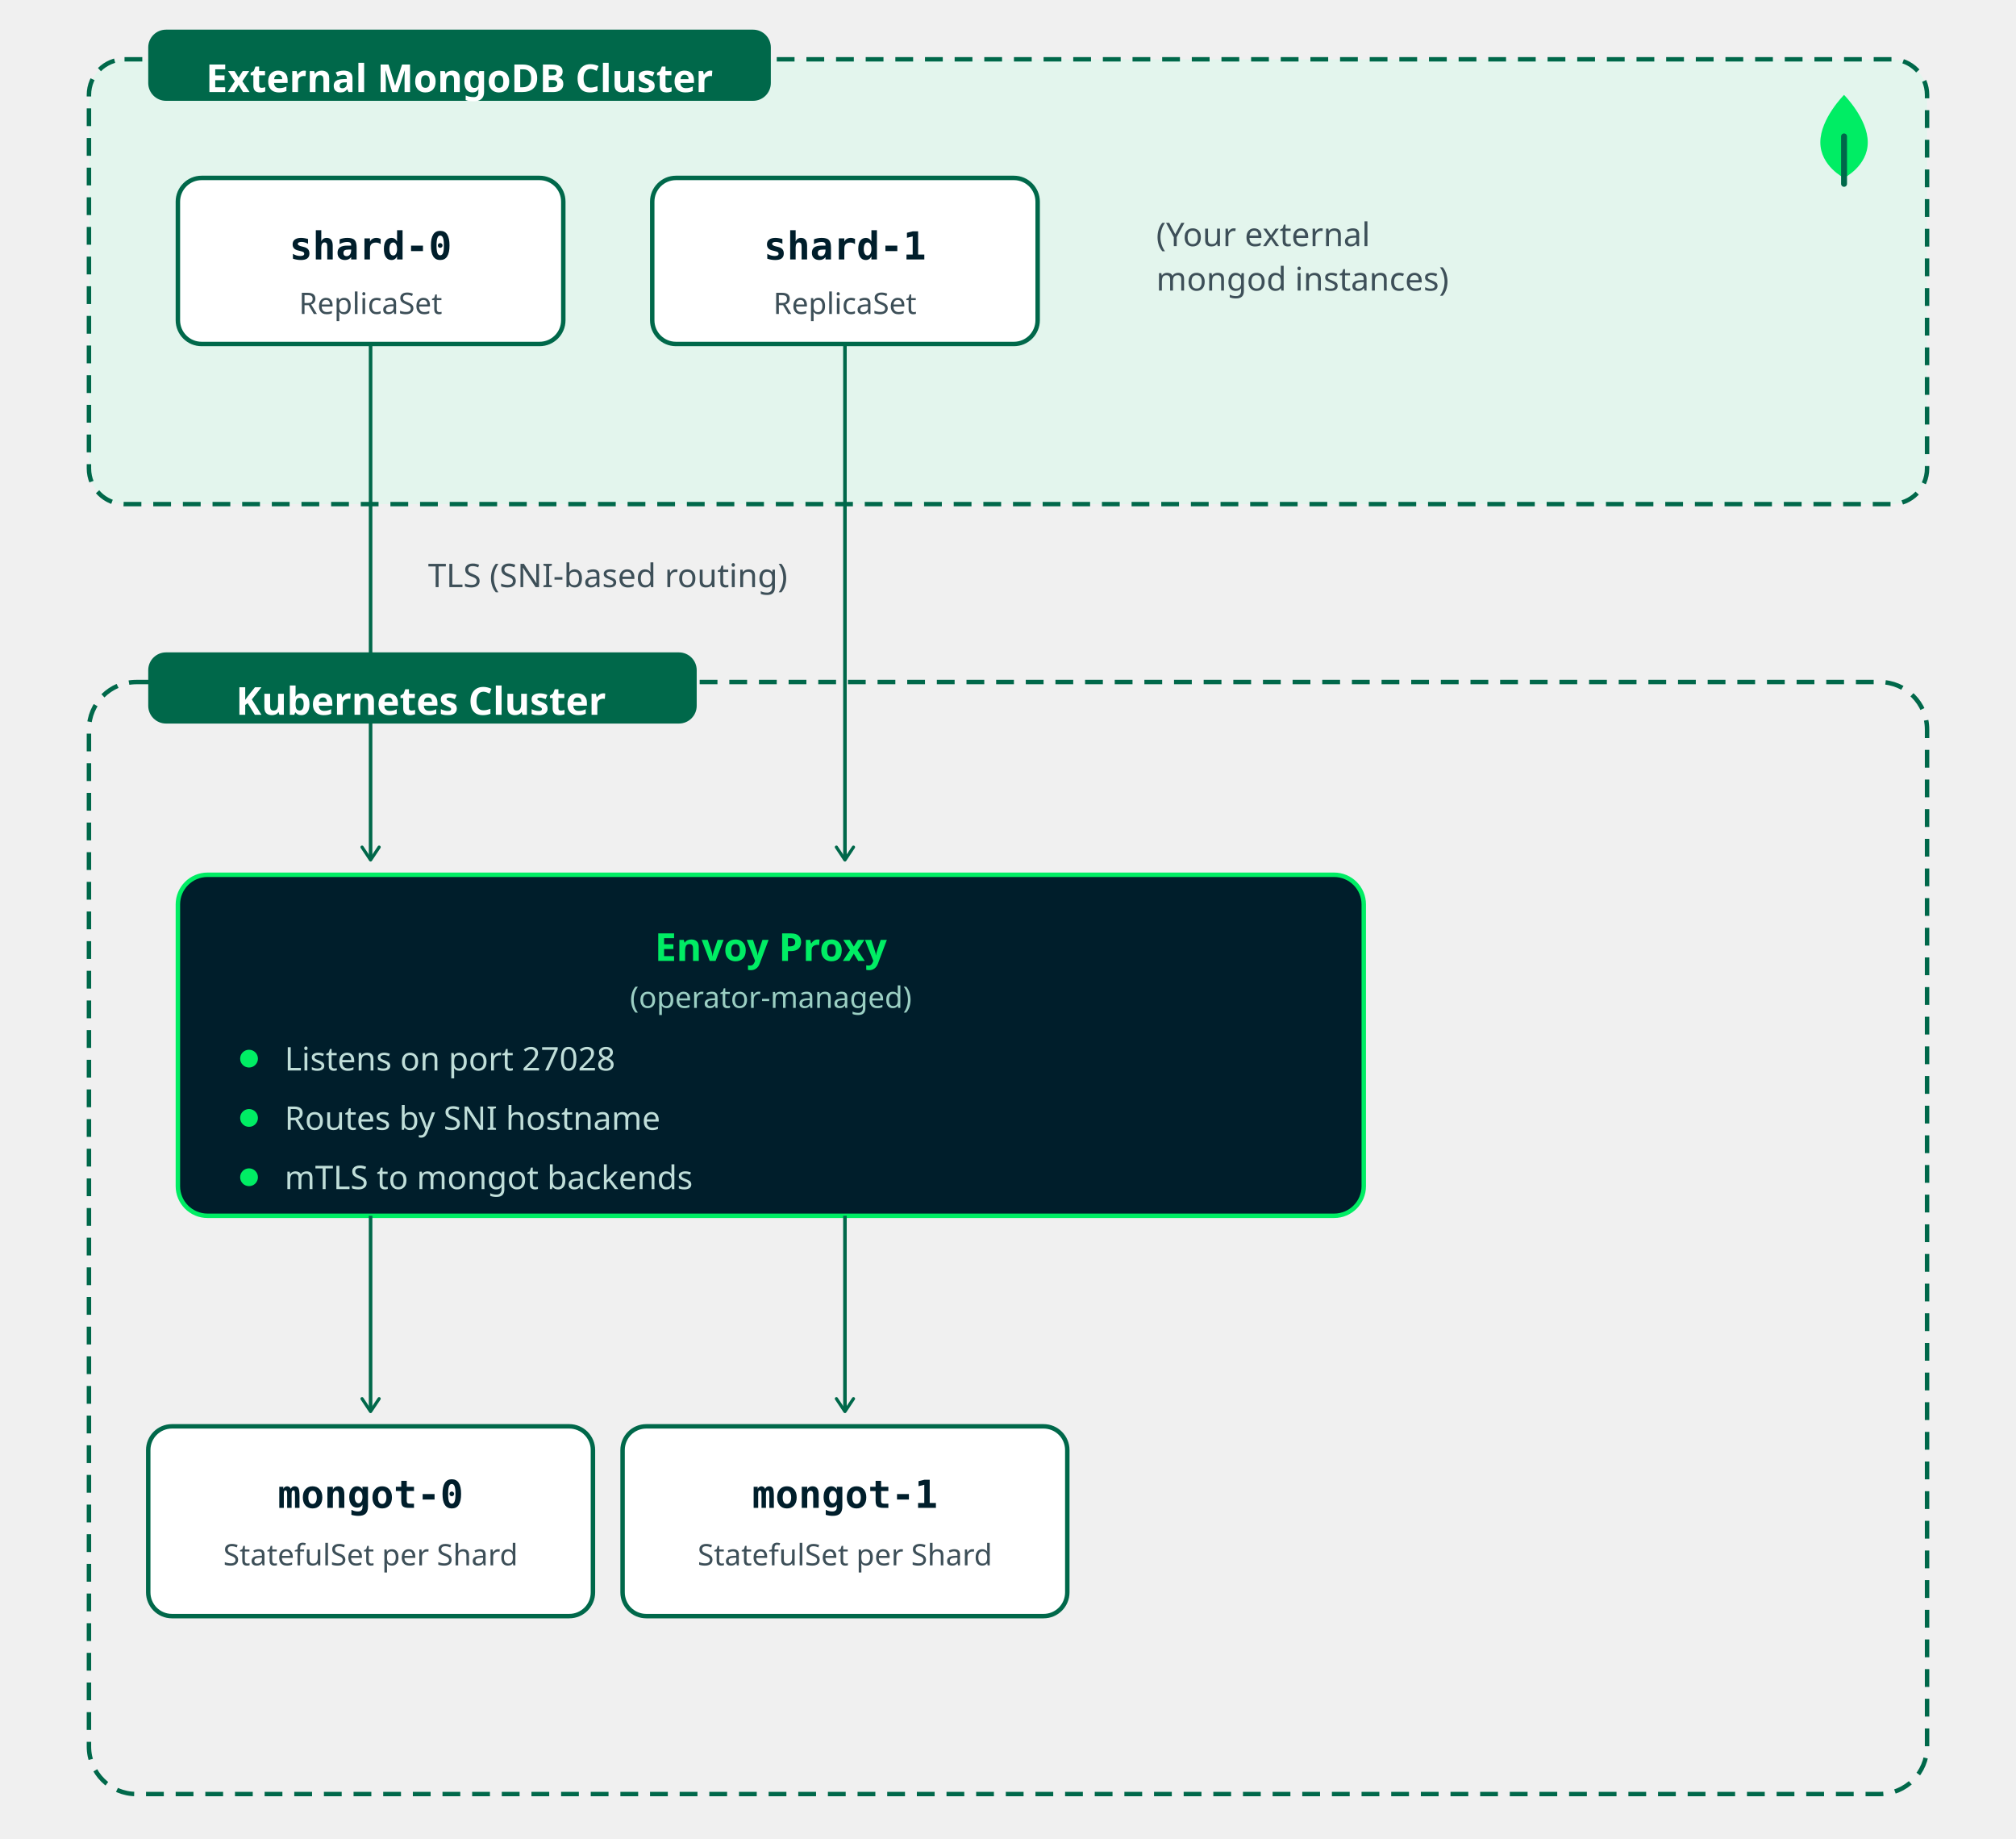
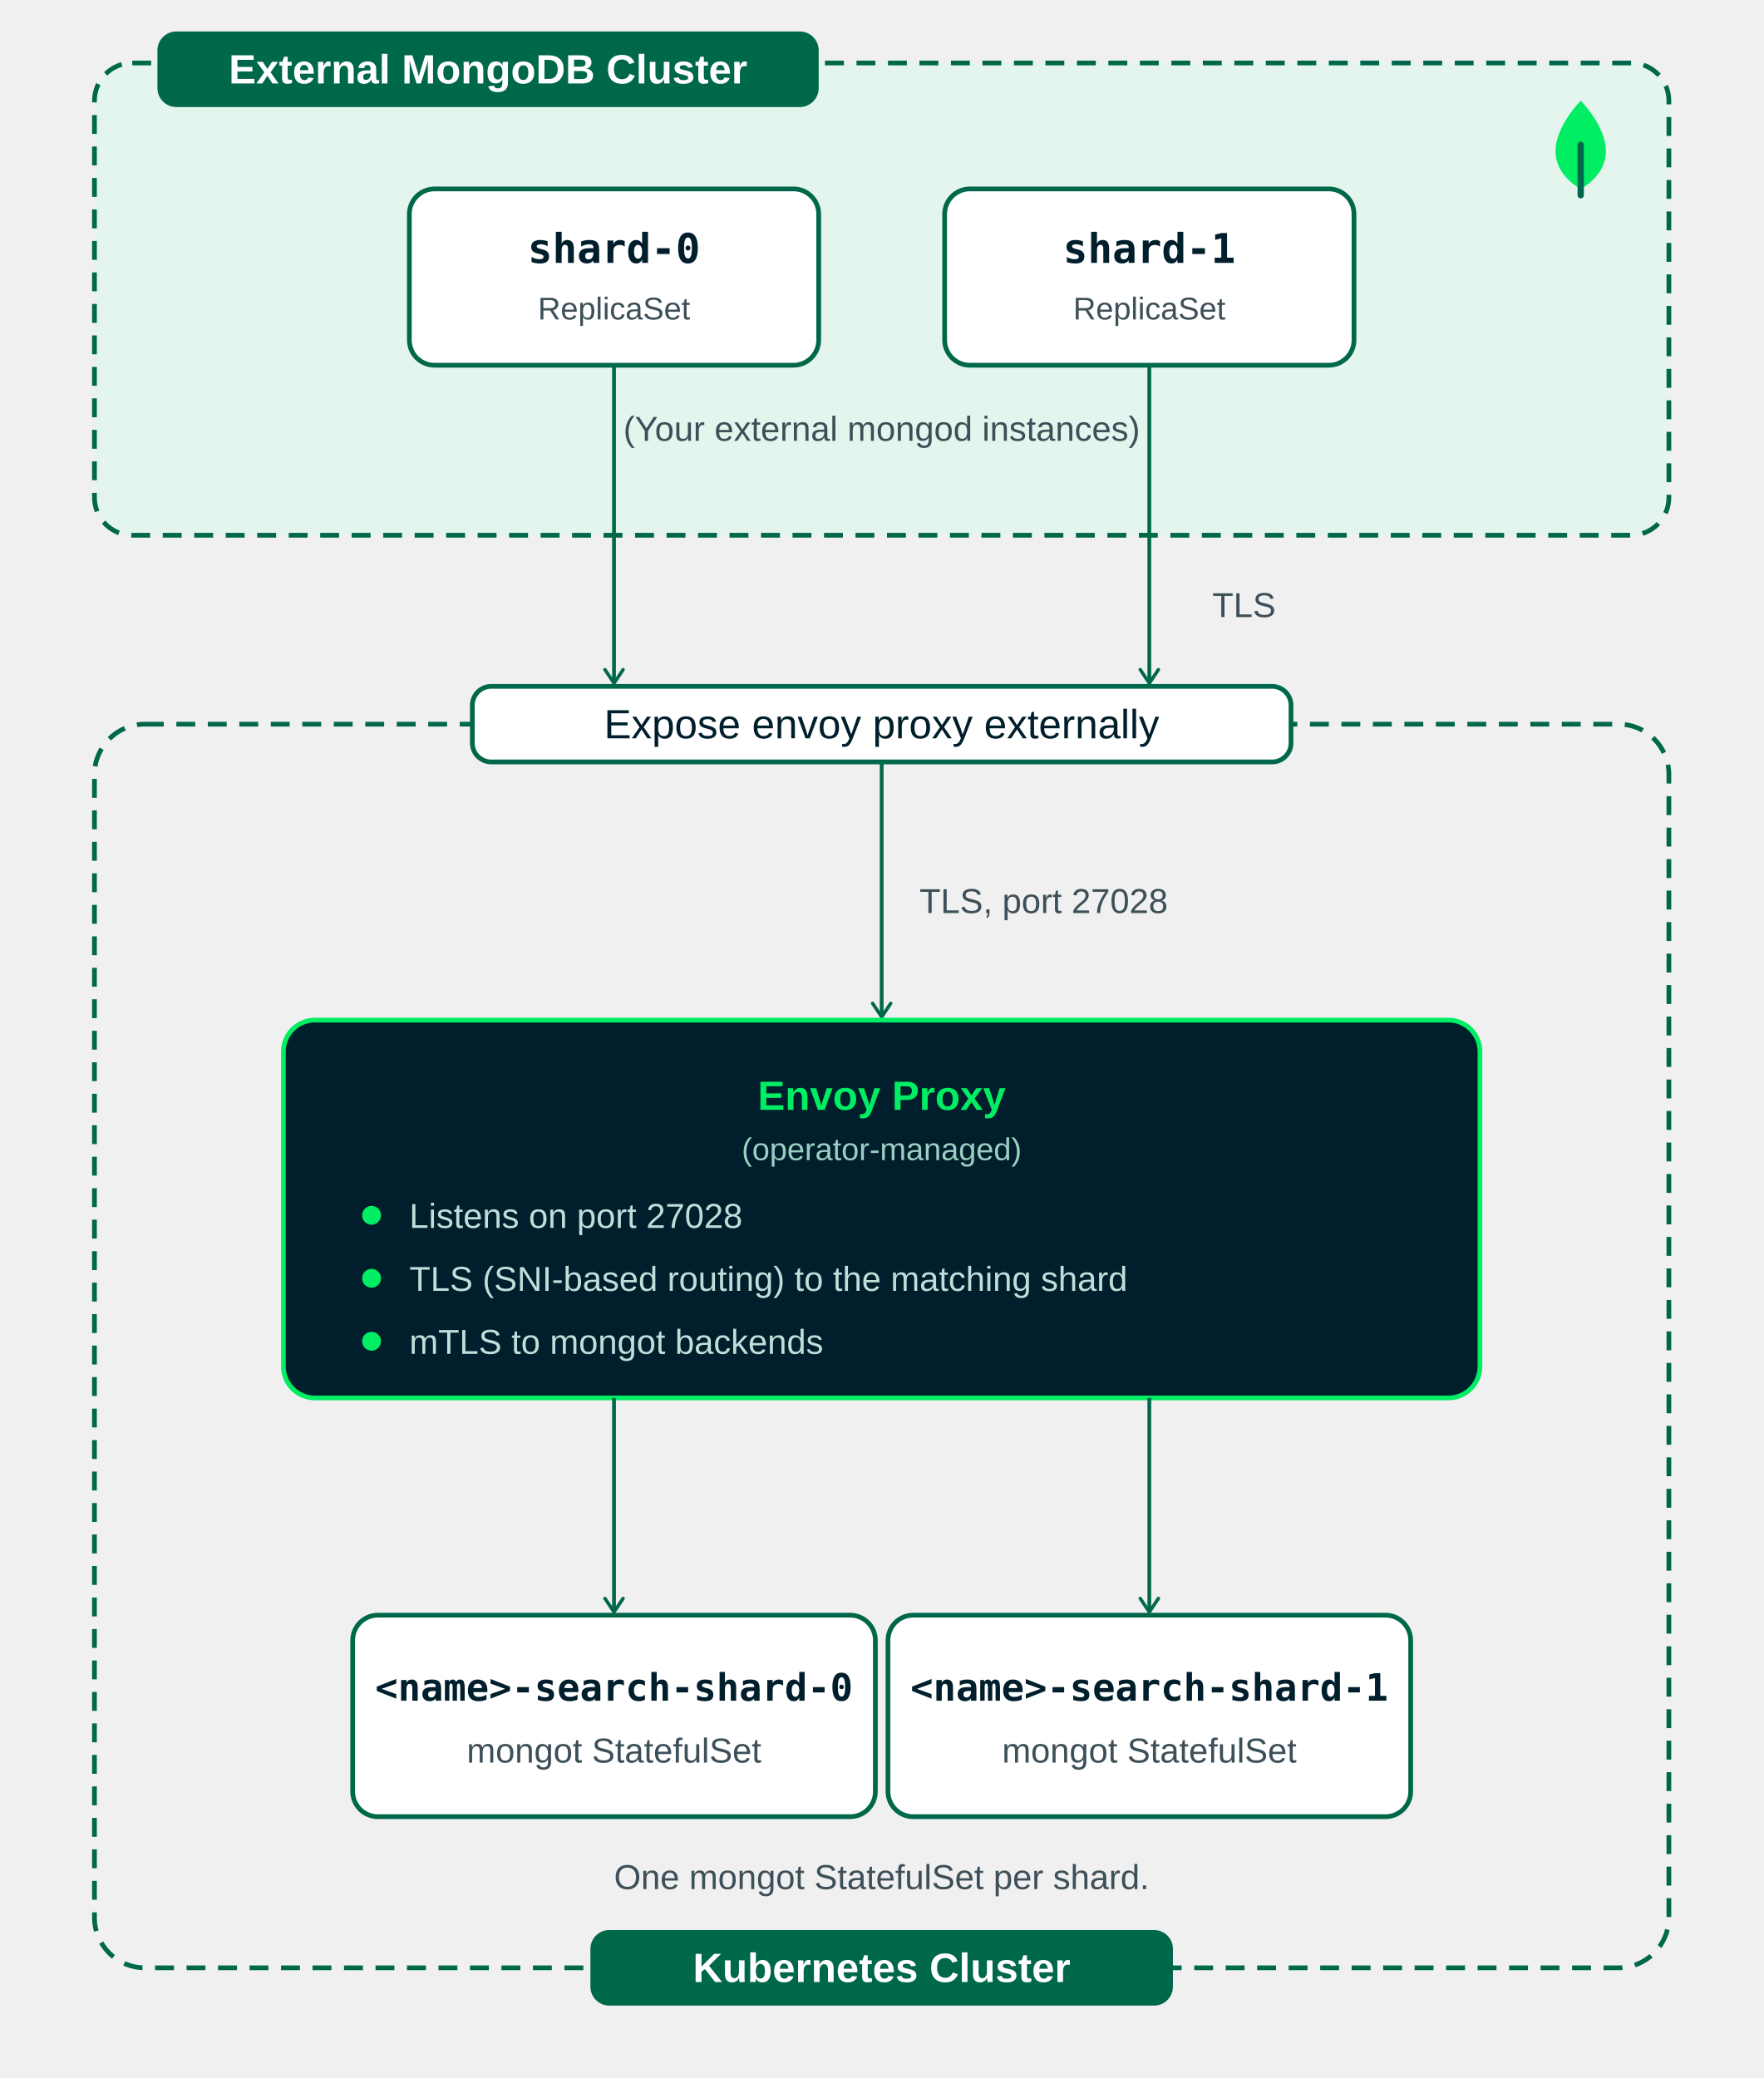
- <svg xmlns="http://www.w3.org/2000/svg" width="100%" viewBox="0 0 680 620">
+ <svg xmlns="http://www.w3.org/2000/svg" width="560px" height="660px" viewBox="0 0 560 660">
  <defs>
    <marker id="arrow" viewBox="0 0 10 10" refX="8" refY="5" markerWidth="6" markerHeight="6" orient="auto-start-reverse">
      <path d="M2 1L8 5L2 9" fill="none" stroke="context-stroke" stroke-width="1.5" stroke-linecap="round" stroke-linejoin="round" />
    </marker>
  </defs>
-   <rect x="30" y="20" width="620" height="150" rx="12" fill="#E3F5ED" stroke="#00684A" stroke-width="1.5" stroke-dasharray="6 4" style="fill:rgb(227, 245, 237);stroke:rgb(0, 104, 74);color:rgb(0, 0, 0);stroke-width:1.5px;stroke-dasharray:6px, 4px;stroke-linecap:butt;stroke-linejoin:miter;opacity:1;font-family:&quot;Anthropic Sans&quot;, -apple-system, &quot;system-ui&quot;, &quot;Segoe UI&quot;, sans-serif;font-size:16px;font-weight:400;text-anchor:start;dominant-baseline:auto" />
-   <rect x="50" y="10" width="210" height="24" rx="6" fill="#00684A" style="fill:rgb(0, 104, 74);stroke:none;color:rgb(0, 0, 0);stroke-width:1px;stroke-linecap:butt;stroke-linejoin:miter;opacity:1;font-family:&quot;Anthropic Sans&quot;, -apple-system, &quot;system-ui&quot;, &quot;Segoe UI&quot;, sans-serif;font-size:16px;font-weight:400;text-anchor:start;dominant-baseline:auto" />
-   <text x="155" y="26" text-anchor="middle" dominant-baseline="central" font-family="sans-serif" font-size="13" font-weight="600" fill="#ffffff" style="fill:rgb(255, 255, 255);stroke:none;color:rgb(0, 0, 0);stroke-width:1px;stroke-linecap:butt;stroke-linejoin:miter;opacity:1;font-family:sans-serif;font-size:13px;font-weight:600;text-anchor:middle;dominant-baseline:central">External MongoDB Cluster</text>
-   <rect x="60" y="60" width="130" height="56" rx="8" fill="#ffffff" stroke="#00684A" stroke-width="1.5" style="fill:rgb(255, 255, 255);stroke:rgb(0, 104, 74);color:rgb(0, 0, 0);stroke-width:1.5px;stroke-linecap:butt;stroke-linejoin:miter;opacity:1;font-family:&quot;Anthropic Sans&quot;, -apple-system, &quot;system-ui&quot;, &quot;Segoe UI&quot;, sans-serif;font-size:16px;font-weight:400;text-anchor:start;dominant-baseline:auto" />
-   <text x="125" y="83" text-anchor="middle" dominant-baseline="central" font-family="monospace" font-size="13" font-weight="700" fill="#001E2B" style="fill:rgb(0, 30, 43);stroke:none;color:rgb(0, 0, 0);stroke-width:1px;stroke-linecap:butt;stroke-linejoin:miter;opacity:1;font-family:monospace;font-size:13px;font-weight:700;text-anchor:middle;dominant-baseline:central">shard-0</text>
-   <text x="125" y="102" text-anchor="middle" dominant-baseline="central" font-family="sans-serif" font-size="10" fill="#3D4F58" style="fill:rgb(61, 79, 88);stroke:none;color:rgb(0, 0, 0);stroke-width:1px;stroke-linecap:butt;stroke-linejoin:miter;opacity:1;font-family:sans-serif;font-size:10px;font-weight:400;text-anchor:middle;dominant-baseline:central">ReplicaSet</text>
-   <rect x="220" y="60" width="130" height="56" rx="8" fill="#ffffff" stroke="#00684A" stroke-width="1.5" style="fill:rgb(255, 255, 255);stroke:rgb(0, 104, 74);color:rgb(0, 0, 0);stroke-width:1.5px;stroke-linecap:butt;stroke-linejoin:miter;opacity:1;font-family:&quot;Anthropic Sans&quot;, -apple-system, &quot;system-ui&quot;, &quot;Segoe UI&quot;, sans-serif;font-size:16px;font-weight:400;text-anchor:start;dominant-baseline:auto" />
-   <text x="285" y="83" text-anchor="middle" dominant-baseline="central" font-family="monospace" font-size="13" font-weight="700" fill="#001E2B" style="fill:rgb(0, 30, 43);stroke:none;color:rgb(0, 0, 0);stroke-width:1px;stroke-linecap:butt;stroke-linejoin:miter;opacity:1;font-family:monospace;font-size:13px;font-weight:700;text-anchor:middle;dominant-baseline:central">shard-1</text>
-   <text x="285" y="102" text-anchor="middle" dominant-baseline="central" font-family="sans-serif" font-size="10" fill="#3D4F58" style="fill:rgb(61, 79, 88);stroke:none;color:rgb(0, 0, 0);stroke-width:1px;stroke-linecap:butt;stroke-linejoin:miter;opacity:1;font-family:sans-serif;font-size:10px;font-weight:400;text-anchor:middle;dominant-baseline:central">ReplicaSet</text>
-   <text x="390" y="83" font-family="sans-serif" font-size="11" fill="#3D4F58" style="fill:rgb(61, 79, 88);stroke:none;color:rgb(0, 0, 0);stroke-width:1px;stroke-linecap:butt;stroke-linejoin:miter;opacity:1;font-family:sans-serif;font-size:11px;font-weight:400;text-anchor:start;dominant-baseline:auto">(Your external</text>
-   <text x="390" y="98" font-family="sans-serif" font-size="11" fill="#3D4F58" style="fill:rgb(61, 79, 88);stroke:none;color:rgb(0, 0, 0);stroke-width:1px;stroke-linecap:butt;stroke-linejoin:miter;opacity:1;font-family:sans-serif;font-size:11px;font-weight:400;text-anchor:start;dominant-baseline:auto"> mongod instances)</text>
-   <text x="205" y="198" text-anchor="middle" font-family="sans-serif" font-size="11" fill="#3D4F58" style="fill:rgb(61, 79, 88);stroke:none;color:rgb(0, 0, 0);stroke-width:1px;stroke-linecap:butt;stroke-linejoin:miter;opacity:1;font-family:sans-serif;font-size:11px;font-weight:400;text-anchor:middle;dominant-baseline:auto">TLS (SNI-based routing)</text>
-   <line x1="125" y1="116" x2="125" y2="290" stroke="#00684A" stroke-width="1.2" marker-end="url(#arrow)" style="fill:rgb(0, 0, 0);stroke:rgb(0, 104, 74);color:rgb(0, 0, 0);stroke-width:1.2px;stroke-linecap:butt;stroke-linejoin:miter;opacity:1;font-family:&quot;Anthropic Sans&quot;, -apple-system, &quot;system-ui&quot;, &quot;Segoe UI&quot;, sans-serif;font-size:16px;font-weight:400;text-anchor:start;dominant-baseline:auto" />
-   <line x1="285" y1="116" x2="285" y2="290" stroke="#00684A" stroke-width="1.2" marker-end="url(#arrow)" style="fill:rgb(0, 0, 0);stroke:rgb(0, 104, 74);color:rgb(0, 0, 0);stroke-width:1.2px;stroke-linecap:butt;stroke-linejoin:miter;opacity:1;font-family:&quot;Anthropic Sans&quot;, -apple-system, &quot;system-ui&quot;, &quot;Segoe UI&quot;, sans-serif;font-size:16px;font-weight:400;text-anchor:start;dominant-baseline:auto" />
-   <rect x="30" y="230" width="620" height="375" rx="16" fill="none" stroke="#00684A" stroke-width="1.5" stroke-dasharray="6 4" style="fill:none;stroke:rgb(0, 104, 74);color:rgb(0, 0, 0);stroke-width:1.5px;stroke-dasharray:6px, 4px;stroke-linecap:butt;stroke-linejoin:miter;opacity:1;font-family:&quot;Anthropic Sans&quot;, -apple-system, &quot;system-ui&quot;, &quot;Segoe UI&quot;, sans-serif;font-size:16px;font-weight:400;text-anchor:start;dominant-baseline:auto" />
-   <rect x="50" y="220" width="185" height="24" rx="6" fill="#00684A" style="fill:rgb(0, 104, 74);stroke:none;color:rgb(0, 0, 0);stroke-width:1px;stroke-linecap:butt;stroke-linejoin:miter;opacity:1;font-family:&quot;Anthropic Sans&quot;, -apple-system, &quot;system-ui&quot;, &quot;Segoe UI&quot;, sans-serif;font-size:16px;font-weight:400;text-anchor:start;dominant-baseline:auto" />
-   <text x="142" y="236" text-anchor="middle" dominant-baseline="central" font-family="sans-serif" font-size="13" font-weight="600" fill="#ffffff" style="fill:rgb(255, 255, 255);stroke:none;color:rgb(0, 0, 0);stroke-width:1px;stroke-linecap:butt;stroke-linejoin:miter;opacity:1;font-family:sans-serif;font-size:13px;font-weight:600;text-anchor:middle;dominant-baseline:central">Kubernetes Cluster</text>
-   <rect x="60" y="295" width="400" height="115" rx="10" fill="#001E2B" stroke="#00ED64" stroke-width="1.5" style="fill:rgb(0, 30, 43);stroke:rgb(0, 237, 100);color:rgb(0, 0, 0);stroke-width:1.5px;stroke-linecap:butt;stroke-linejoin:miter;opacity:1;font-family:&quot;Anthropic Sans&quot;, -apple-system, &quot;system-ui&quot;, &quot;Segoe UI&quot;, sans-serif;font-size:16px;font-weight:400;text-anchor:start;dominant-baseline:auto" />
-   <text x="260" y="319" text-anchor="middle" dominant-baseline="central" font-family="sans-serif" font-size="13" font-weight="700" fill="#00ED64" style="fill:rgb(0, 237, 100);stroke:none;color:rgb(0, 0, 0);stroke-width:1px;stroke-linecap:butt;stroke-linejoin:miter;opacity:1;font-family:sans-serif;font-size:13px;font-weight:700;text-anchor:middle;dominant-baseline:central">Envoy Proxy</text>
-   <text x="260" y="336" text-anchor="middle" dominant-baseline="central" font-family="sans-serif" font-size="10" fill="#9BCFC3" style="fill:rgb(155, 207, 195);stroke:none;color:rgb(0, 0, 0);stroke-width:1px;stroke-linecap:butt;stroke-linejoin:miter;opacity:1;font-family:sans-serif;font-size:10px;font-weight:400;text-anchor:middle;dominant-baseline:central">(operator-managed)</text>
-   <circle cx="84" cy="357" r="3" fill="#00ED64" style="fill:rgb(0, 237, 100);stroke:none;color:rgb(0, 0, 0);stroke-width:1px;stroke-linecap:butt;stroke-linejoin:miter;opacity:1;font-family:&quot;Anthropic Sans&quot;, -apple-system, &quot;system-ui&quot;, &quot;Segoe UI&quot;, sans-serif;font-size:16px;font-weight:400;text-anchor:start;dominant-baseline:auto" />
-   <text x="96" y="361" font-family="sans-serif" font-size="11" fill="#C0DED9" style="fill:rgb(192, 222, 217);stroke:none;color:rgb(0, 0, 0);stroke-width:1px;stroke-linecap:butt;stroke-linejoin:miter;opacity:1;font-family:sans-serif;font-size:11px;font-weight:400;text-anchor:start;dominant-baseline:auto">Listens on port 27028</text>
-   <circle cx="84" cy="377" r="3" fill="#00ED64" style="fill:rgb(0, 237, 100);stroke:none;color:rgb(0, 0, 0);stroke-width:1px;stroke-linecap:butt;stroke-linejoin:miter;opacity:1;font-family:&quot;Anthropic Sans&quot;, -apple-system, &quot;system-ui&quot;, &quot;Segoe UI&quot;, sans-serif;font-size:16px;font-weight:400;text-anchor:start;dominant-baseline:auto" />
-   <text x="96" y="381" font-family="sans-serif" font-size="11" fill="#C0DED9" style="fill:rgb(192, 222, 217);stroke:none;color:rgb(0, 0, 0);stroke-width:1px;stroke-linecap:butt;stroke-linejoin:miter;opacity:1;font-family:sans-serif;font-size:11px;font-weight:400;text-anchor:start;dominant-baseline:auto">Routes by SNI hostname</text>
-   <circle cx="84" cy="397" r="3" fill="#00ED64" style="fill:rgb(0, 237, 100);stroke:none;color:rgb(0, 0, 0);stroke-width:1px;stroke-linecap:butt;stroke-linejoin:miter;opacity:1;font-family:&quot;Anthropic Sans&quot;, -apple-system, &quot;system-ui&quot;, &quot;Segoe UI&quot;, sans-serif;font-size:16px;font-weight:400;text-anchor:start;dominant-baseline:auto" />
-   <text x="96" y="401" font-family="sans-serif" font-size="11" fill="#C0DED9" style="fill:rgb(192, 222, 217);stroke:none;color:rgb(0, 0, 0);stroke-width:1px;stroke-linecap:butt;stroke-linejoin:miter;opacity:1;font-family:sans-serif;font-size:11px;font-weight:400;text-anchor:start;dominant-baseline:auto">mTLS to mongot backends</text>
-   <line x1="125" y1="410" x2="125" y2="476" stroke="#00684A" stroke-width="1.2" marker-end="url(#arrow)" style="fill:rgb(0, 0, 0);stroke:rgb(0, 104, 74);color:rgb(0, 0, 0);stroke-width:1.2px;stroke-linecap:butt;stroke-linejoin:miter;opacity:1;font-family:&quot;Anthropic Sans&quot;, -apple-system, &quot;system-ui&quot;, &quot;Segoe UI&quot;, sans-serif;font-size:16px;font-weight:400;text-anchor:start;dominant-baseline:auto" />
-   <line x1="285" y1="410" x2="285" y2="476" stroke="#00684A" stroke-width="1.2" marker-end="url(#arrow)" style="fill:rgb(0, 0, 0);stroke:rgb(0, 104, 74);color:rgb(0, 0, 0);stroke-width:1.2px;stroke-linecap:butt;stroke-linejoin:miter;opacity:1;font-family:&quot;Anthropic Sans&quot;, -apple-system, &quot;system-ui&quot;, &quot;Segoe UI&quot;, sans-serif;font-size:16px;font-weight:400;text-anchor:start;dominant-baseline:auto" />
-   <rect x="50" y="481" width="150" height="64" rx="8" fill="#ffffff" stroke="#00684A" stroke-width="1.5" style="fill:rgb(255, 255, 255);stroke:rgb(0, 104, 74);color:rgb(0, 0, 0);stroke-width:1.5px;stroke-linecap:butt;stroke-linejoin:miter;opacity:1;font-family:&quot;Anthropic Sans&quot;, -apple-system, &quot;system-ui&quot;, &quot;Segoe UI&quot;, sans-serif;font-size:16px;font-weight:400;text-anchor:start;dominant-baseline:auto" />
-   <text x="125" y="504" text-anchor="middle" dominant-baseline="central" font-family="monospace" font-size="13" font-weight="700" fill="#001E2B" style="fill:rgb(0, 30, 43);stroke:none;color:rgb(0, 0, 0);stroke-width:1px;stroke-linecap:butt;stroke-linejoin:miter;opacity:1;font-family:monospace;font-size:13px;font-weight:700;text-anchor:middle;dominant-baseline:central">mongot-0</text>
-   <text x="125" y="524" text-anchor="middle" dominant-baseline="central" font-family="sans-serif" font-size="10" fill="#3D4F58" style="fill:rgb(61, 79, 88);stroke:none;color:rgb(0, 0, 0);stroke-width:1px;stroke-linecap:butt;stroke-linejoin:miter;opacity:1;font-family:sans-serif;font-size:10px;font-weight:400;text-anchor:middle;dominant-baseline:central">StatefulSet per Shard</text>
-   <rect x="210" y="481" width="150" height="64" rx="8" fill="#ffffff" stroke="#00684A" stroke-width="1.5" style="fill:rgb(255, 255, 255);stroke:rgb(0, 104, 74);color:rgb(0, 0, 0);stroke-width:1.5px;stroke-linecap:butt;stroke-linejoin:miter;opacity:1;font-family:&quot;Anthropic Sans&quot;, -apple-system, &quot;system-ui&quot;, &quot;Segoe UI&quot;, sans-serif;font-size:16px;font-weight:400;text-anchor:start;dominant-baseline:auto" />
-   <text x="285" y="504" text-anchor="middle" dominant-baseline="central" font-family="monospace" font-size="13" font-weight="700" fill="#001E2B" style="fill:rgb(0, 30, 43);stroke:none;color:rgb(0, 0, 0);stroke-width:1px;stroke-linecap:butt;stroke-linejoin:miter;opacity:1;font-family:monospace;font-size:13px;font-weight:700;text-anchor:middle;dominant-baseline:central">mongot-1</text>
-   <text x="285" y="524" text-anchor="middle" dominant-baseline="central" font-family="sans-serif" font-size="10" fill="#3D4F58" style="fill:rgb(61, 79, 88);stroke:none;color:rgb(0, 0, 0);stroke-width:1px;stroke-linecap:butt;stroke-linejoin:miter;opacity:1;font-family:sans-serif;font-size:10px;font-weight:400;text-anchor:middle;dominant-baseline:central">StatefulSet per Shard</text>
-   <g transform="translate(612, 32)" style="fill:rgb(0, 0, 0);stroke:none;color:rgb(0, 0, 0);stroke-width:1px;stroke-linecap:butt;stroke-linejoin:miter;opacity:1;font-family:&quot;Anthropic Sans&quot;, -apple-system, &quot;system-ui&quot;, &quot;Segoe UI&quot;, sans-serif;font-size:16px;font-weight:400;text-anchor:start;dominant-baseline:auto">
-     <path d="M10 0 C10 0, 18 8, 18 16 C18 24, 10 28, 10 28 C10 28, 2 24, 2 16 C2 8, 10 0, 10 0Z" fill="#00ED64" style="fill:rgb(0, 237, 100);stroke:none;color:rgb(0, 0, 0);stroke-width:1px;stroke-linecap:butt;stroke-linejoin:miter;opacity:1;font-family:&quot;Anthropic Sans&quot;, -apple-system, &quot;system-ui&quot;, &quot;Segoe UI&quot;, sans-serif;font-size:16px;font-weight:400;text-anchor:start;dominant-baseline:auto" />
-     <line x1="10" y1="14" x2="10" y2="30" stroke="#00684A" stroke-width="2" stroke-linecap="round" style="fill:rgb(0, 0, 0);stroke:rgb(0, 104, 74);color:rgb(0, 0, 0);stroke-width:2px;stroke-linecap:round;stroke-linejoin:miter;opacity:1;font-family:&quot;Anthropic Sans&quot;, -apple-system, &quot;system-ui&quot;, &quot;Segoe UI&quot;, sans-serif;font-size:16px;font-weight:400;text-anchor:start;dominant-baseline:auto" />
+   <rect x="30" y="20" width="500" height="150" rx="12" fill="#E3F5ED" stroke="#00684A" stroke-width="1.5" stroke-dasharray="6 4" />
+   <rect x="50" y="10" width="210" height="24" rx="6" fill="#00684A" />
+   <text x="155" y="22" text-anchor="middle" dominant-baseline="central" font-family="Arial, Helvetica, sans-serif" font-size="13" font-weight="600" fill="#ffffff">External MongoDB Cluster</text>
+   <rect x="130" y="60" width="130" height="56" rx="8" fill="#ffffff" stroke="#00684A" stroke-width="1.5" />
+   <text x="195" y="79" text-anchor="middle" dominant-baseline="central" font-family="monospace" font-size="13" font-weight="700" fill="#001E2B">shard-0</text>
+   <text x="195" y="98" text-anchor="middle" dominant-baseline="central" font-family="Arial, Helvetica, sans-serif" font-size="10" fill="#3D4F58">ReplicaSet</text>
+   <rect x="300" y="60" width="130" height="56" rx="8" fill="#ffffff" stroke="#00684A" stroke-width="1.5" />
+   <text x="365" y="79" text-anchor="middle" dominant-baseline="central" font-family="monospace" font-size="13" font-weight="700" fill="#001E2B">shard-1</text>
+   <text x="365" y="98" text-anchor="middle" dominant-baseline="central" font-family="Arial, Helvetica, sans-serif" font-size="10" fill="#3D4F58">ReplicaSet</text>
+   <text x="280" y="140" text-anchor="middle" font-family="Arial, Helvetica, sans-serif" font-size="11" fill="#3D4F58">(Your external mongod instances)</text>
+   <line x1="195" y1="116" x2="195" y2="217" stroke="#00684A" stroke-width="1.2" marker-end="url(#arrow)" />
+   <line x1="365" y1="116" x2="365" y2="217" stroke="#00684A" stroke-width="1.2" marker-end="url(#arrow)" />
+   <text x="385" y="196" font-family="Arial, Helvetica, sans-serif" font-size="11" fill="#3D4F58">TLS</text>
+   <rect x="30" y="230" width="500" height="395" rx="16" fill="none" stroke="#00684A" stroke-width="1.5" stroke-dasharray="6 4" />
+   <rect x="187.5" y="613" width="185" height="24" rx="6" fill="#00684A" />
+   <text x="280" y="625" text-anchor="middle" dominant-baseline="central" font-family="Arial, Helvetica, sans-serif" font-size="13" font-weight="600" fill="#ffffff">Kubernetes Cluster</text>
+   <rect x="150" y="218" width="260" height="24" rx="6" fill="#ffffff" stroke="#00684A" stroke-width="1.5" />
+   <text x="280" y="230" text-anchor="middle" dominant-baseline="central" font-family="Arial, Helvetica, sans-serif" font-size="13" fill="#001E2B">Expose envoy proxy externally</text>
+   <line x1="280" y1="242" x2="280" y2="323" stroke="#00684A" stroke-width="1.2" marker-end="url(#arrow)" />
+   <text x="292" y="290" font-family="Arial, Helvetica, sans-serif" font-size="11" fill="#3D4F58">TLS, port 27028</text>
+   <rect x="90" y="324" width="380" height="120" rx="10" fill="#001E2B" stroke="#00ED64" stroke-width="1.5" />
+   <text x="280" y="348" text-anchor="middle" dominant-baseline="central" font-family="Arial, Helvetica, sans-serif" font-size="13" font-weight="700" fill="#00ED64">Envoy Proxy</text>
+   <text x="280" y="365" text-anchor="middle" dominant-baseline="central" font-family="Arial, Helvetica, sans-serif" font-size="10" fill="#9BCFC3">(operator-managed)</text>
+   <circle cx="118" cy="386" r="3" fill="#00ED64" />
+   <text x="130" y="390" font-family="Arial, Helvetica, sans-serif" font-size="11" fill="#C0DED9">Listens on port 27028</text>
+   <circle cx="118" cy="406" r="3" fill="#00ED64" />
+   <text x="130" y="410" font-family="Arial, Helvetica, sans-serif" font-size="11" fill="#C0DED9">TLS (SNI-based routing) to the matching shard</text>
+   <circle cx="118" cy="426" r="3" fill="#00ED64" />
+   <text x="130" y="430" font-family="Arial, Helvetica, sans-serif" font-size="11" fill="#C0DED9">mTLS to mongot backends</text>
+   <line x1="195" y1="444" x2="195" y2="512" stroke="#00684A" stroke-width="1.2" marker-end="url(#arrow)" />
+   <line x1="365" y1="444" x2="365" y2="512" stroke="#00684A" stroke-width="1.2" marker-end="url(#arrow)" />
+   <rect x="112" y="513" width="166" height="64" rx="8" fill="#ffffff" stroke="#00684A" stroke-width="1.5" />
+   <text x="195" y="536" text-anchor="middle" dominant-baseline="central" font-family="monospace" font-size="12" font-weight="700" fill="#001E2B">&lt;name&gt;-search-shard-0</text>
+   <text x="195" y="556" text-anchor="middle" dominant-baseline="central" font-family="Arial, Helvetica, sans-serif" font-size="11" fill="#3D4F58">mongot StatefulSet</text>
+   <rect x="282" y="513" width="166" height="64" rx="8" fill="#ffffff" stroke="#00684A" stroke-width="1.5" />
+   <text x="365" y="536" text-anchor="middle" dominant-baseline="central" font-family="monospace" font-size="12" font-weight="700" fill="#001E2B">&lt;name&gt;-search-shard-1</text>
+   <text x="365" y="556" text-anchor="middle" dominant-baseline="central" font-family="Arial, Helvetica, sans-serif" font-size="11" fill="#3D4F58">mongot StatefulSet</text>
+   <text x="280" y="600" text-anchor="middle" font-family="Arial, Helvetica, sans-serif" font-size="11" fill="#3D4F58">One mongot StatefulSet per shard.</text>
+   <g transform="translate(492, 32)">
+     <path d="M10 0 C10 0, 18 8, 18 16 C18 24, 10 28, 10 28 C10 28, 2 24, 2 16 C2 8, 10 0, 10 0Z" fill="#00ED64" />
+     <line x1="10" y1="14" x2="10" y2="30" stroke="#00684A" stroke-width="2" stroke-linecap="round" />
  </g>
</svg>
